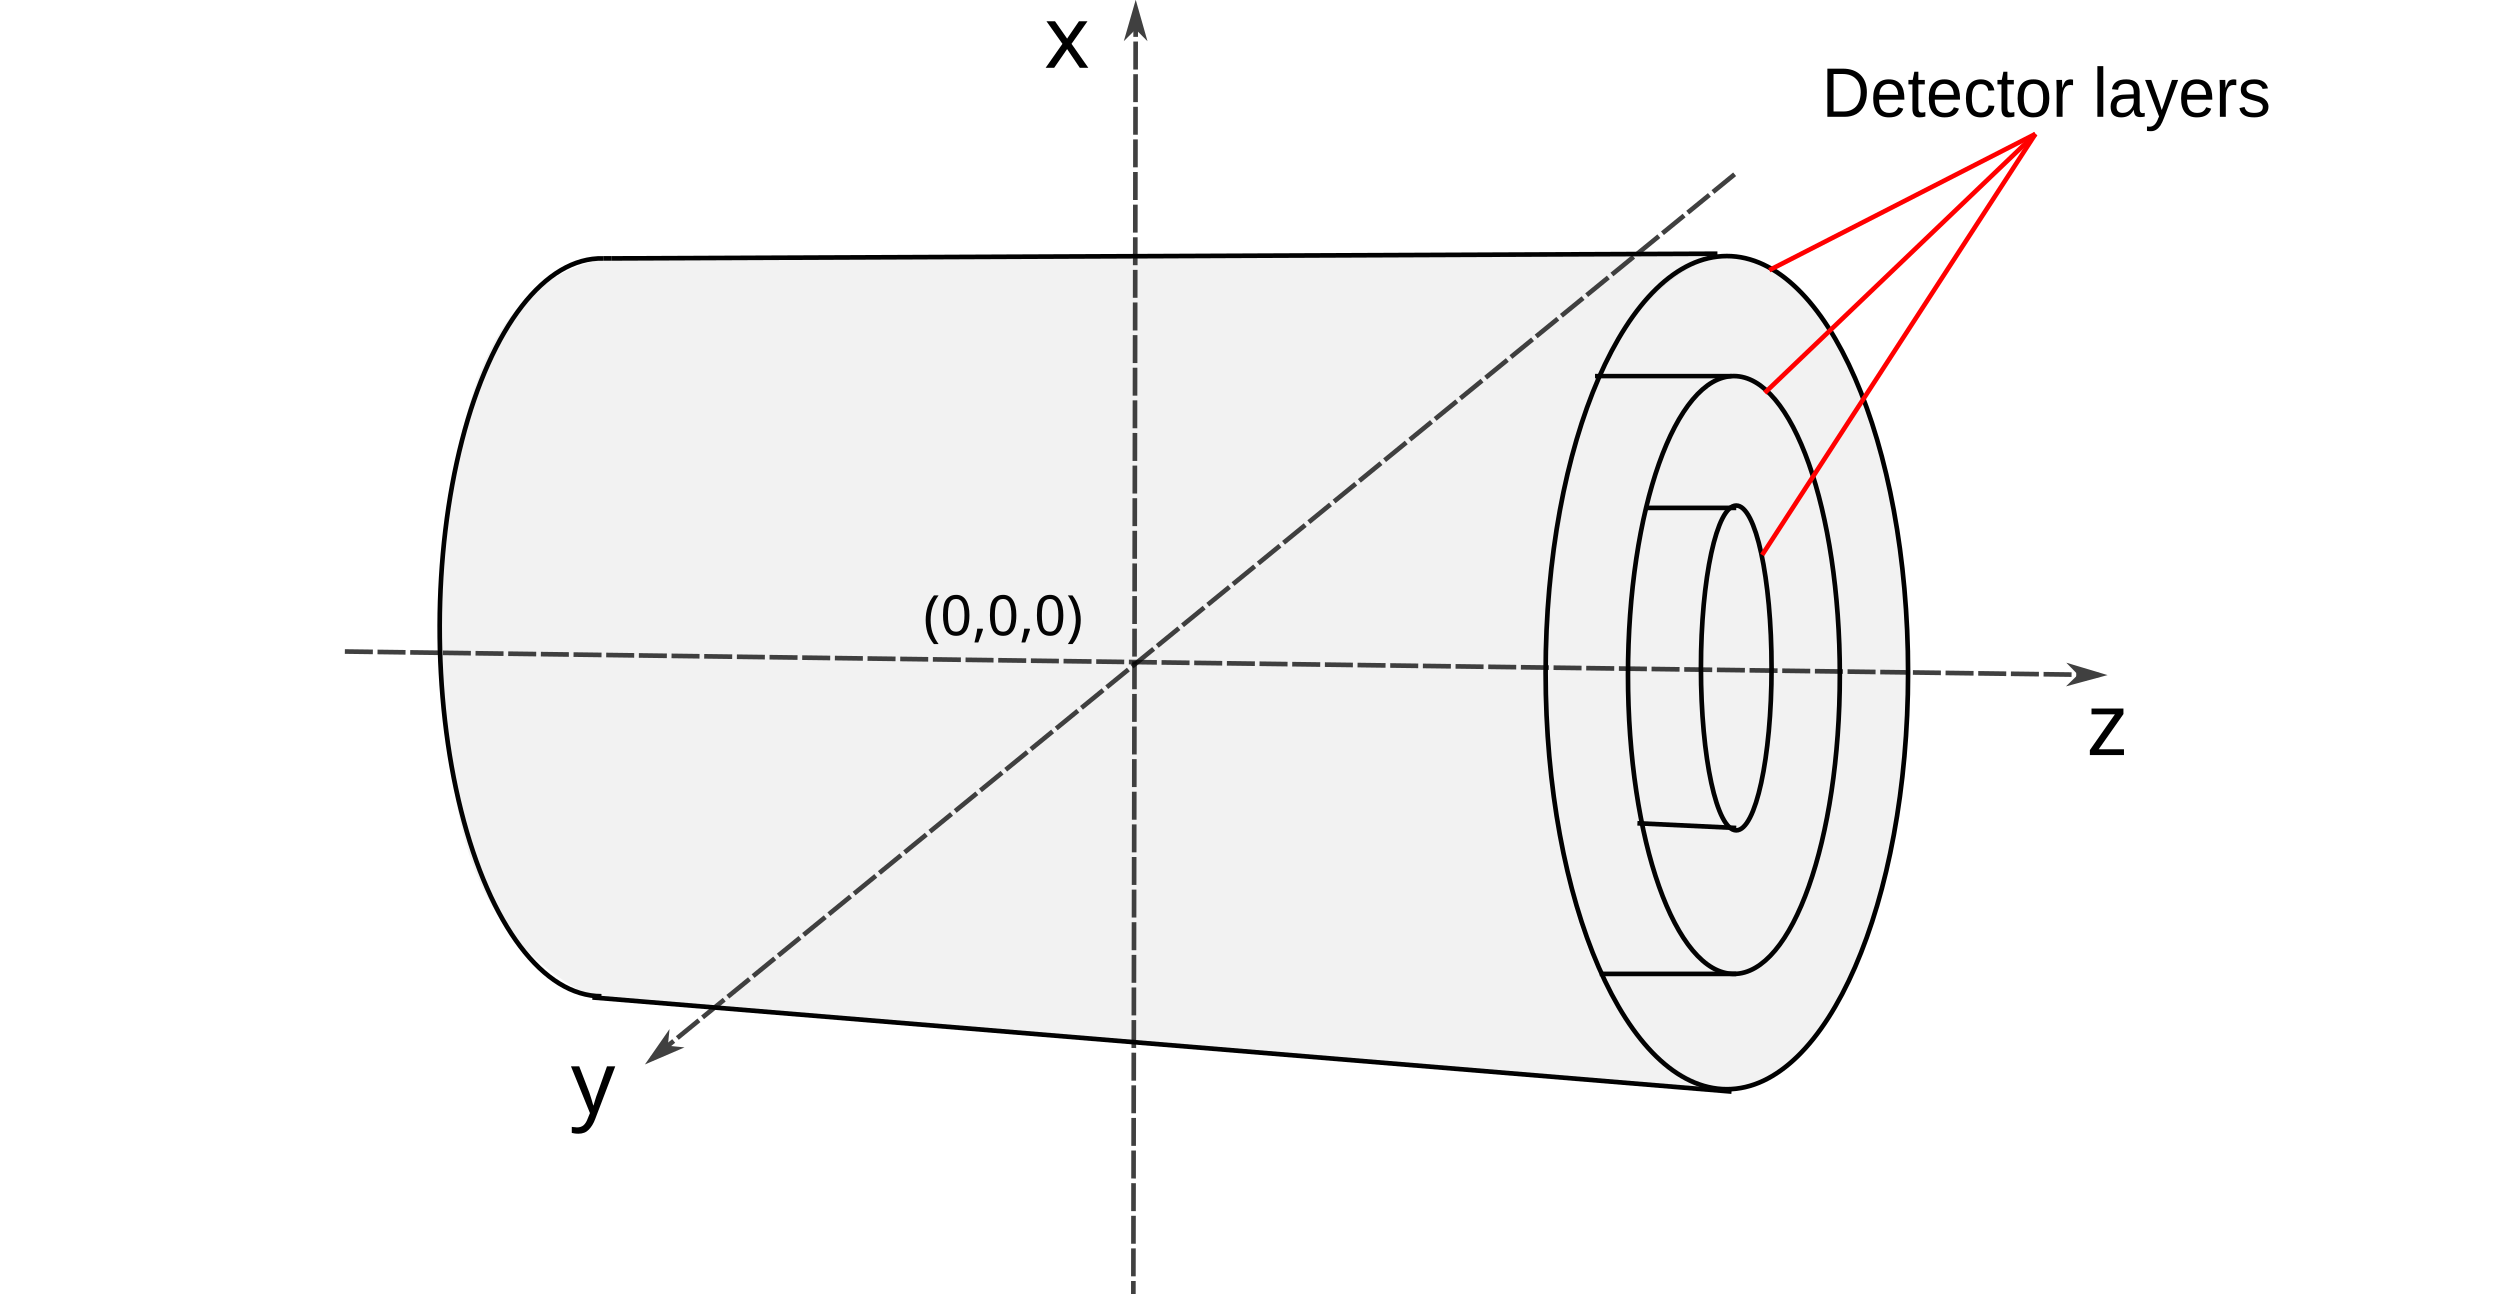
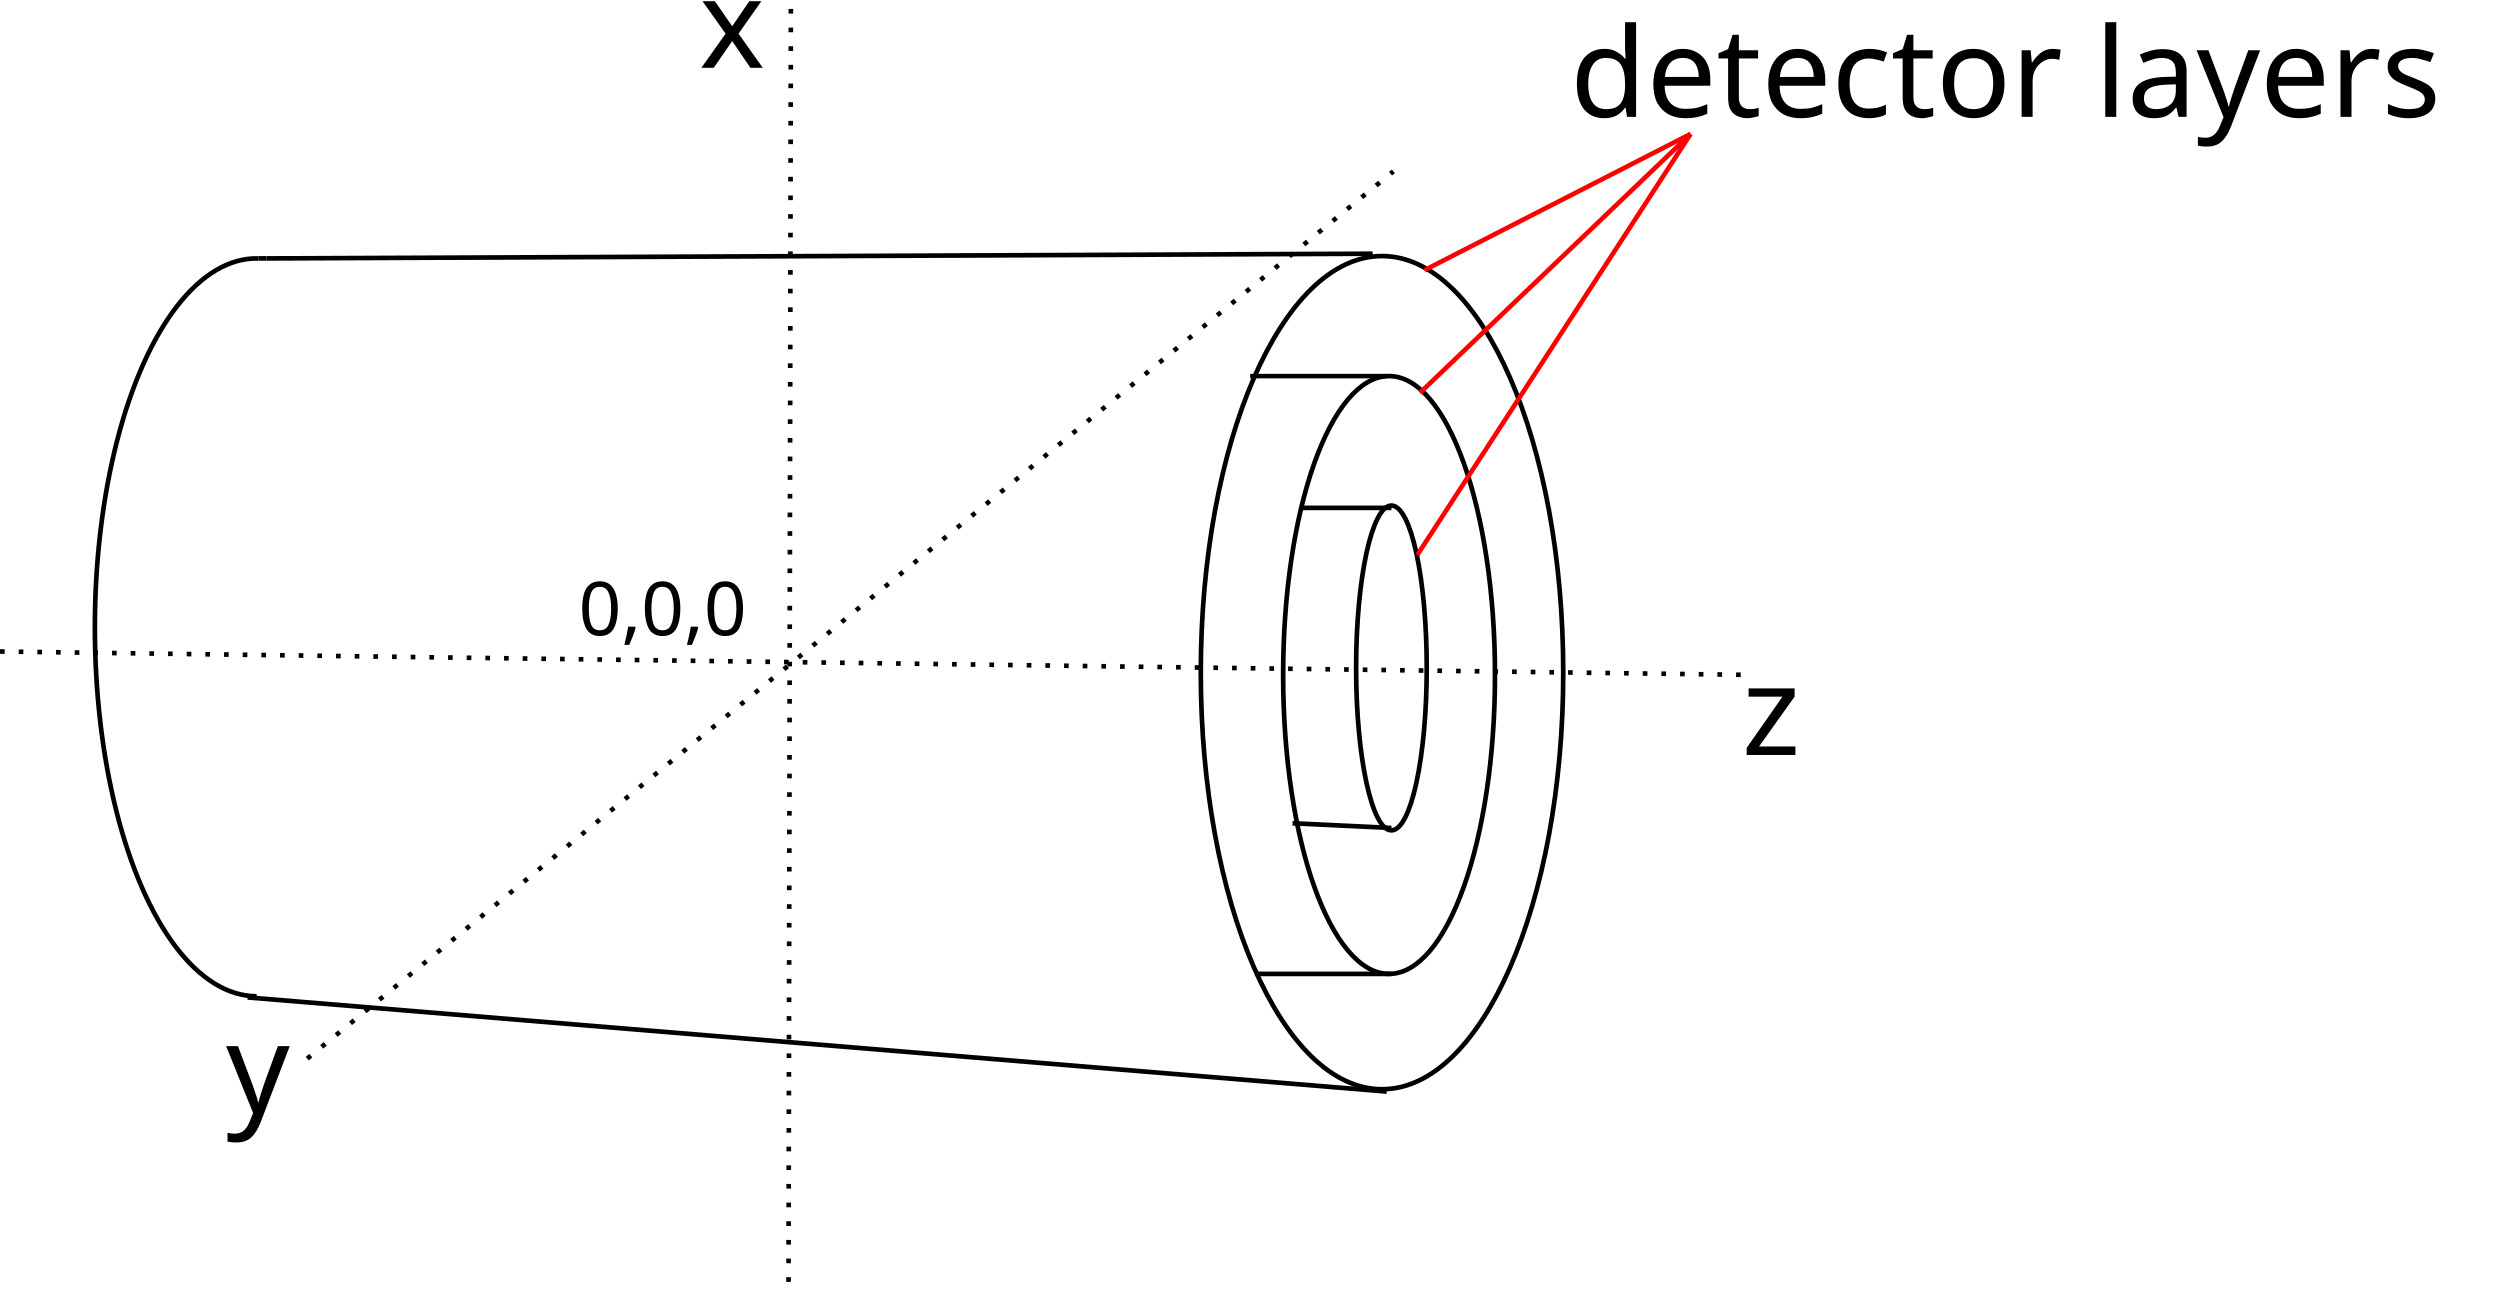
<svg xmlns="http://www.w3.org/2000/svg" id="svg8" version="1.1" viewBox="0 0 141.948 73.472" height="73.472mm" width="141.948mm">
-   <defs id="defs2">
-     <marker style="overflow:visible" id="marker1478" refX="0.0" refY="0.0" orient="auto">
-       <path transform="scale(0.4) translate(10,0)" style="fill-rule:evenodd;stroke:#000000;stroke-width:1pt;stroke-opacity:1;fill:#000000;fill-opacity:1" d="M 0.0,0.0 L 5.0,-5.0 L -12.5,0.0 L 5.0,5.0 L 0.0,0.0 z " id="path1476" />
-     </marker>
-     <marker style="overflow:visible" id="Arrow1Mstart" refX="0.0" refY="0.0" orient="auto">
-       <path transform="scale(0.4) translate(10,0)" style="fill-rule:evenodd;stroke:#000000;stroke-width:1pt;stroke-opacity:1;fill:#000000;fill-opacity:1" d="M 0.0,0.0 L 5.0,-5.0 L -12.5,0.0 L 5.0,5.0 L 0.0,0.0 z " id="path872" />
-     </marker>
-     <marker style="overflow:visible;" id="marker1334" refX="0.0" refY="0.0" orient="auto">
-       <path transform="scale(0.4) rotate(180) translate(10,0)" style="fill-rule:evenodd;stroke:#000000;stroke-width:1pt;stroke-opacity:1;fill:#000000;fill-opacity:1" d="M 0.0,0.0 L 5.0,-5.0 L -12.5,0.0 L 5.0,5.0 L 0.0,0.0 z " id="path1332" />
-     </marker>
-     <marker style="overflow:visible;" id="Arrow1Mend" refX="0.0" refY="0.0" orient="auto">
-       <path transform="scale(0.4) rotate(180) translate(10,0)" style="fill-rule:evenodd;stroke:#000000;stroke-width:1pt;stroke-opacity:1;fill:#000000;fill-opacity:1" d="M 0.0,0.0 L 5.0,-5.0 L -12.5,0.0 L 5.0,5.0 L 0.0,0.0 z " id="path1197" />
-     </marker>
-     <marker style="overflow:visible;" id="Arrow1Lend" refX="0.0" refY="0.0" orient="auto">
-       <path transform="scale(0.8) rotate(180) translate(12.5,0)" style="fill-rule:evenodd;stroke:#000000;stroke-width:1pt;stroke-opacity:1;fill:#000000;fill-opacity:1" d="M 0.0,0.0 L 5.0,-5.0 L -12.5,0.0 L 5.0,5.0 L 0.0,0.0 z " id="path1164" />
-     </marker>
-     <marker style="overflow:visible" id="marker1138" refX="0.0" refY="0.0" orient="auto">
-       <path transform="scale(0.8) translate(12.5,0)" style="fill-rule:evenodd;stroke:#000000;stroke-width:1pt;stroke-opacity:1;fill:#000000;fill-opacity:1" d="M 0.0,0.0 L 5.0,-5.0 L -12.5,0.0 L 5.0,5.0 L 0.0,0.0 z " id="path1136" />
-     </marker>
-     <marker style="overflow:visible" id="Arrow1Lstart" refX="0.0" refY="0.0" orient="auto">
-       <path transform="scale(0.8) translate(12.5,0)" style="fill-rule:evenodd;stroke:#000000;stroke-width:1.0pt" d="M 0.0,0.0 L 5.0,-5.0 L -12.5,0.0 L 5.0,5.0 L 0.0,0.0 z " id="path866" />
-     </marker>
-   </defs>
+   <defs id="defs2" />
  <g transform="translate(-21.22231,-37.97951)" id="layer1">
-     <ellipse ry="16.972" rx="6.014" cy="76.305" cx="119.672" id="path10" style="fill:none;fill-rule:evenodd;stroke:#000000;stroke-width:0.265;stroke-opacity:1" />
-     <ellipse style="fill:none;fill-rule:evenodd;stroke:#000000;stroke-width:0.265;stroke-opacity:1" id="path10-8" cx="119.805" cy="75.905" rx="2.005" ry="9.221" />
-     <path id="path873" d="m 119.538,59.334 h -7.751" style="fill:none;stroke:#000000;stroke-width:0.256px;stroke-linecap:butt;stroke-linejoin:miter;stroke-opacity:1" />
-     <path id="path875" d="m 119.805,66.817 h -5.078" style="fill:none;stroke:#000000;stroke-width:0.265px;stroke-linecap:butt;stroke-linejoin:miter;stroke-opacity:1" />
-     <path id="path881" d="M 119.805,84.992 114.193,84.724" style="fill:none;stroke:#000000;stroke-width:0.265px;stroke-linecap:butt;stroke-linejoin:miter;stroke-opacity:1" />
-     <path id="path883" d="M 119.805,93.277 H 112.055" style="fill:none;stroke:#000000;stroke-width:0.265px;stroke-linecap:butt;stroke-linejoin:miter;stroke-opacity:1" />
-     <g id="g2220" style="fill:#2e2e2e;fill-opacity:0.065" transform="translate(19.57917)">
-       <ellipse cx="99.692" cy="76.172" rx="10.29" ry="23.653" style="fill:#2e2e2e;fill-opacity:0.065;fill-rule:evenodd;stroke:#000000;stroke-width:0.265;stroke-opacity:1" id="path10-2" />
-       <path id="path869" d="M 99.959,99.959 35.28,94.613" style="fill:#2e2e2e;fill-opacity:0.065;stroke:#000000;stroke-width:0.265px;stroke-linecap:butt;stroke-linejoin:miter;stroke-opacity:1" />
-       <path id="path871" d="M 99.157,52.385 36.349,52.652" style="fill:#2e2e2e;fill-opacity:0.065;stroke:#000000;stroke-width:0.265px;stroke-linecap:butt;stroke-linejoin:miter;stroke-opacity:1" />
-       <path transform="rotate(90)" d="M 94.546,-35.794 A 20.947,9.185 0 0 1 84.007,-27.823 20.947,9.185 0 0 1 62.995,-27.873 20.947,9.185 0 0 1 52.653,-35.894" id="path10-2-6" style="fill:none;fill-opacity:0.065;fill-rule:evenodd;stroke:#000000;stroke-width:0.265;stroke-opacity:1" />
+     <ellipse ry="16.972" rx="6.014" cy="76.305" cx="100.092" id="path10" style="fill:none;fill-rule:evenodd;stroke:#000000;stroke-width:0.265;stroke-opacity:1" />
+     <ellipse cx="99.692" cy="76.172" rx="10.29" ry="23.653" style="fill:none;fill-rule:evenodd;stroke:#000000;stroke-width:0.265;stroke-opacity:1" id="path10-2" />
+     <ellipse style="fill:none;fill-rule:evenodd;stroke:#000000;stroke-width:0.265;stroke-opacity:1" id="path10-8" cx="100.226" cy="75.905" rx="2.005" ry="9.221" />
+     <path id="path869" d="M 99.959,99.959 35.28,94.613" style="fill:none;stroke:#000000;stroke-width:0.265px;stroke-linecap:butt;stroke-linejoin:miter;stroke-opacity:1" />
+     <path id="path871" d="M 99.157,52.385 36.349,52.652" style="fill:none;stroke:#000000;stroke-width:0.265px;stroke-linecap:butt;stroke-linejoin:miter;stroke-opacity:1" />
+     <path id="path873" d="M 99.959,59.334 H 92.208" style="fill:none;stroke:#000000;stroke-width:0.256px;stroke-linecap:butt;stroke-linejoin:miter;stroke-opacity:1" />
+     <path id="path875" d="M 100.226,66.817 H 95.148" style="fill:none;stroke:#000000;stroke-width:0.265px;stroke-linecap:butt;stroke-linejoin:miter;stroke-opacity:1" />
+     <path id="path881" d="M 100.226,84.992 94.613,84.724" style="fill:none;stroke:#000000;stroke-width:0.265px;stroke-linecap:butt;stroke-linejoin:miter;stroke-opacity:1" />
+     <path id="path883" d="M 100.226,93.277 H 92.475" style="fill:none;stroke:#000000;stroke-width:0.265px;stroke-linecap:butt;stroke-linejoin:miter;stroke-opacity:1" />
+     <path transform="rotate(90)" d="M 94.546,-35.794 A 20.947,9.185 0 0 1 84.007,-27.823 20.947,9.185 0 0 1 62.995,-27.873 20.947,9.185 0 0 1 52.653,-35.894" id="path10-2-6" style="fill:none;fill-rule:evenodd;stroke:#000000;stroke-width:0.265;stroke-opacity:1" />
+     <path id="path916" d="m 36.349,52.652 -0.455,0.001" style="fill:none;stroke:#000000;stroke-width:0.265px;stroke-linecap:butt;stroke-linejoin:miter;stroke-opacity:1" />
+     <g transform="translate(2.116667)" id="g942">
+       <path style="fill:none;stroke:#000000;stroke-width:0.265;stroke-linecap:butt;stroke-linejoin:miter;stroke-miterlimit:4;stroke-dasharray:0.265, 0.795;stroke-dashoffset:0;stroke-opacity:1" d="m 19.107,74.972 99.564,1.331" id="path920" />
+       <path id="path944" d="M 64.011,38.487 63.877,111.451" style="fill:none;stroke:#000000;stroke-width:0.265;stroke-linecap:butt;stroke-linejoin:miter;stroke-miterlimit:4;stroke-dasharray:0.265, 0.794;stroke-dashoffset:0;stroke-opacity:1" />
+       <path id="path946" d="M 36.549,98.088 98.222,47.708" style="fill:none;stroke:#000000;stroke-width:0.265;stroke-linecap:butt;stroke-linejoin:miter;stroke-miterlimit:4;stroke-dasharray:0.265, 0.794;stroke-dashoffset:0;stroke-opacity:1" />
    </g>
-     <path id="path916" d="m 55.928,52.652 -0.455,0.001" style="fill:none;stroke:#000000;stroke-width:0.265px;stroke-linecap:butt;stroke-linejoin:miter;stroke-opacity:1" />
-     <g transform="translate(21.69584)" id="g942">
-       <path style="opacity:0.75;fill:none;stroke:#000000;stroke-width:0.265;stroke-linecap:butt;stroke-linejoin:miter;stroke-miterlimit:4;stroke-dasharray:1.59,0.265;stroke-dashoffset:0;stroke-opacity:1;marker-end:url(#Arrow1Mend)" d="m 19.107,74.972 99.564,1.331" id="path920" />
-       <path id="path944" d="M 64.011,38.487 63.877,111.451" style="opacity:0.75;fill:none;stroke:#000000;stroke-width:0.265;stroke-linecap:butt;stroke-linejoin:miter;stroke-miterlimit:4;stroke-dasharray:1.587, 0.265;stroke-dashoffset:0;stroke-opacity:1;marker-start:url(#marker1478)" />
-       <path id="path946" d="M 36.549,98.088 98.222,47.708" style="opacity:0.75;fill:none;stroke:#000000;stroke-width:0.265;stroke-linecap:butt;stroke-linejoin:miter;stroke-miterlimit:4;stroke-dasharray:1.587, 0.265;stroke-dashoffset:0;stroke-opacity:1;marker-start:url(#Arrow1Mstart)" />
-     </g>
-     <text id="text926" y="80.849" x="139.695" style="font-style:normal;font-weight:normal;font-size:5.292px;line-height:1.25;font-family:sans-serif;fill:#000000;fill-opacity:1;stroke:none;stroke-width:0.265" xml:space="preserve">
-       <tspan style="font-size:4.939px;stroke-width:0.265" y="80.849" x="139.695" id="tspan924">z</tspan>
+     <text id="text926" y="80.849" x="120.116" style="font-style:normal;font-weight:normal;font-size:7.056px;line-height:1.25;font-family:sans-serif;fill:#000000;fill-opacity:1;stroke:none;stroke-width:0.265" xml:space="preserve">
+       <tspan style="font-size:7.056px;stroke-width:0.265" y="80.849" x="120.116" id="tspan924">z</tspan>
    </text>
-     <text id="text930" y="41.828" x="80.501" style="font-style:normal;font-weight:normal;font-size:4.939px;line-height:1.25;font-family:sans-serif;letter-spacing:0px;fill:#000000;fill-opacity:1;stroke:none;stroke-width:0.265" xml:space="preserve">
-       <tspan style="font-size:4.939px;stroke-width:0.265" y="41.828" x="80.501" id="tspan928">x</tspan>
+     <text id="text930" y="41.828" x="60.921" style="font-style:normal;font-weight:normal;font-size:7.056px;line-height:1.25;font-family:sans-serif;letter-spacing:0px;fill:#000000;fill-opacity:1;stroke:none;stroke-width:0.265" xml:space="preserve">
+       <tspan style="font-size:7.056px;stroke-width:0.265" y="41.828" x="60.921" id="tspan928">x</tspan>
    </text>
-     <text id="text934" y="101.162" x="53.64" style="font-style:normal;font-weight:normal;font-size:5.292px;line-height:1.25;font-family:sans-serif;fill:#000000;fill-opacity:1;stroke:none;stroke-width:0.265" xml:space="preserve">
-       <tspan style="font-size:4.939px;stroke-width:0.265" y="101.162" x="53.64" id="tspan932">y</tspan>
+     <text id="text934" y="101.162" x="34.061" style="font-style:normal;font-weight:normal;font-size:7.056px;line-height:1.25;font-family:sans-serif;fill:#000000;fill-opacity:1;stroke:none;stroke-width:0.265" xml:space="preserve">
+       <tspan style="font-size:7.056px;stroke-width:0.265" y="101.162" x="34.061" id="tspan932">y</tspan>
    </text>
-     <text id="text938" y="74.05" x="73.658" style="font-style:normal;font-weight:normal;font-size:3.175px;line-height:1.25;font-family:sans-serif;fill:#000000;fill-opacity:1;stroke:none;stroke-width:0.265" xml:space="preserve">
-       <tspan style="font-size:3.175px;stroke-width:0.265" y="74.05" x="73.658" id="tspan936">(0,0,0)</tspan>
+     <text id="text938" y="74.05" x="54.079" style="font-style:normal;font-weight:normal;font-size:4.233px;line-height:1.25;font-family:sans-serif;fill:#000000;fill-opacity:1;stroke:none;stroke-width:0.265" xml:space="preserve">
+       <tspan style="font-size:4.233px;stroke-width:0.265" y="74.05" x="54.079" id="tspan936">0,0,0</tspan>
    </text>
-     <path id="path1598" d="M 121.275,69.49 136.793,45.586" style="fill:#000000;stroke:#ff0000;stroke-width:0.265px;stroke-linecap:butt;stroke-linejoin:miter;stroke-opacity:1" />
-     <path id="path1604" d="m 121.425,60.285 15.368,-14.7" style="fill:#000000;stroke:#ff0000;stroke-width:0.265px;stroke-linecap:butt;stroke-linejoin:miter;stroke-opacity:1" />
-     <path id="path1606" d="m 121.682,53.32 15.111,-7.735" style="fill:#000000;stroke:#ff0000;stroke-width:0.265px;stroke-linecap:butt;stroke-linejoin:miter;stroke-opacity:1" />
-     <text id="text1610" y="43.578" x="127.632" style="font-size:3.881px;line-height:1.25;font-family:sans-serif;letter-spacing:0px;stroke-width:0.258" xml:space="preserve" transform="scale(0.9768106,1.02374)">
-       <tspan style="font-style:normal;font-variant:normal;font-weight:normal;font-stretch:normal;font-size:3.881px;font-family:Arial;-inkscape-font-specification:Arial;stroke-width:0.258" y="43.578" x="127.632" id="tspan1608" dx="0">Detector layers</tspan>
+     <path id="path1598" d="M 101.696,69.49 117.214,45.586" style="fill:#000000;stroke:#ff0000;stroke-width:0.265px;stroke-linecap:butt;stroke-linejoin:miter;stroke-opacity:1" />
+     <path id="path1604" d="m 101.846,60.285 15.368,-14.7" style="fill:#000000;stroke:#ff0000;stroke-width:0.265px;stroke-linecap:butt;stroke-linejoin:miter;stroke-opacity:1" />
+     <path id="path1606" d="m 102.102,53.32 15.111,-7.735" style="fill:#000000;stroke:#ff0000;stroke-width:0.265px;stroke-linecap:butt;stroke-linejoin:miter;stroke-opacity:1" />
+     <text id="text1610" y="44.613" x="110.367" style="font-size:7.056px;line-height:1.25;font-family:sans-serif;letter-spacing:0px;stroke-width:0.265" xml:space="preserve">
+       <tspan style="font-size:7.056px;stroke-width:0.265" y="44.613" x="110.367" id="tspan1608">detector layers</tspan>
    </text>
-     <path style="fill:#2e2e2e;fill-opacity:0.065;stroke:none;stroke-width:0.265px;stroke-linecap:butt;stroke-linejoin:miter;stroke-opacity:1" d="m 55.473,52.653 c -5.319,1.363 -8.726,5.175 -9.439,22.362 1.159,7.127 0.234,15.159 8.825,19.598 l 64.679,5.345 c -11.282,-2.105 -12.079,-24.723 -8.681,-37.1 1.894,-6.898 4.958,-9.191 7.879,-10.474 z" id="path2222" />
  </g>
</svg>
